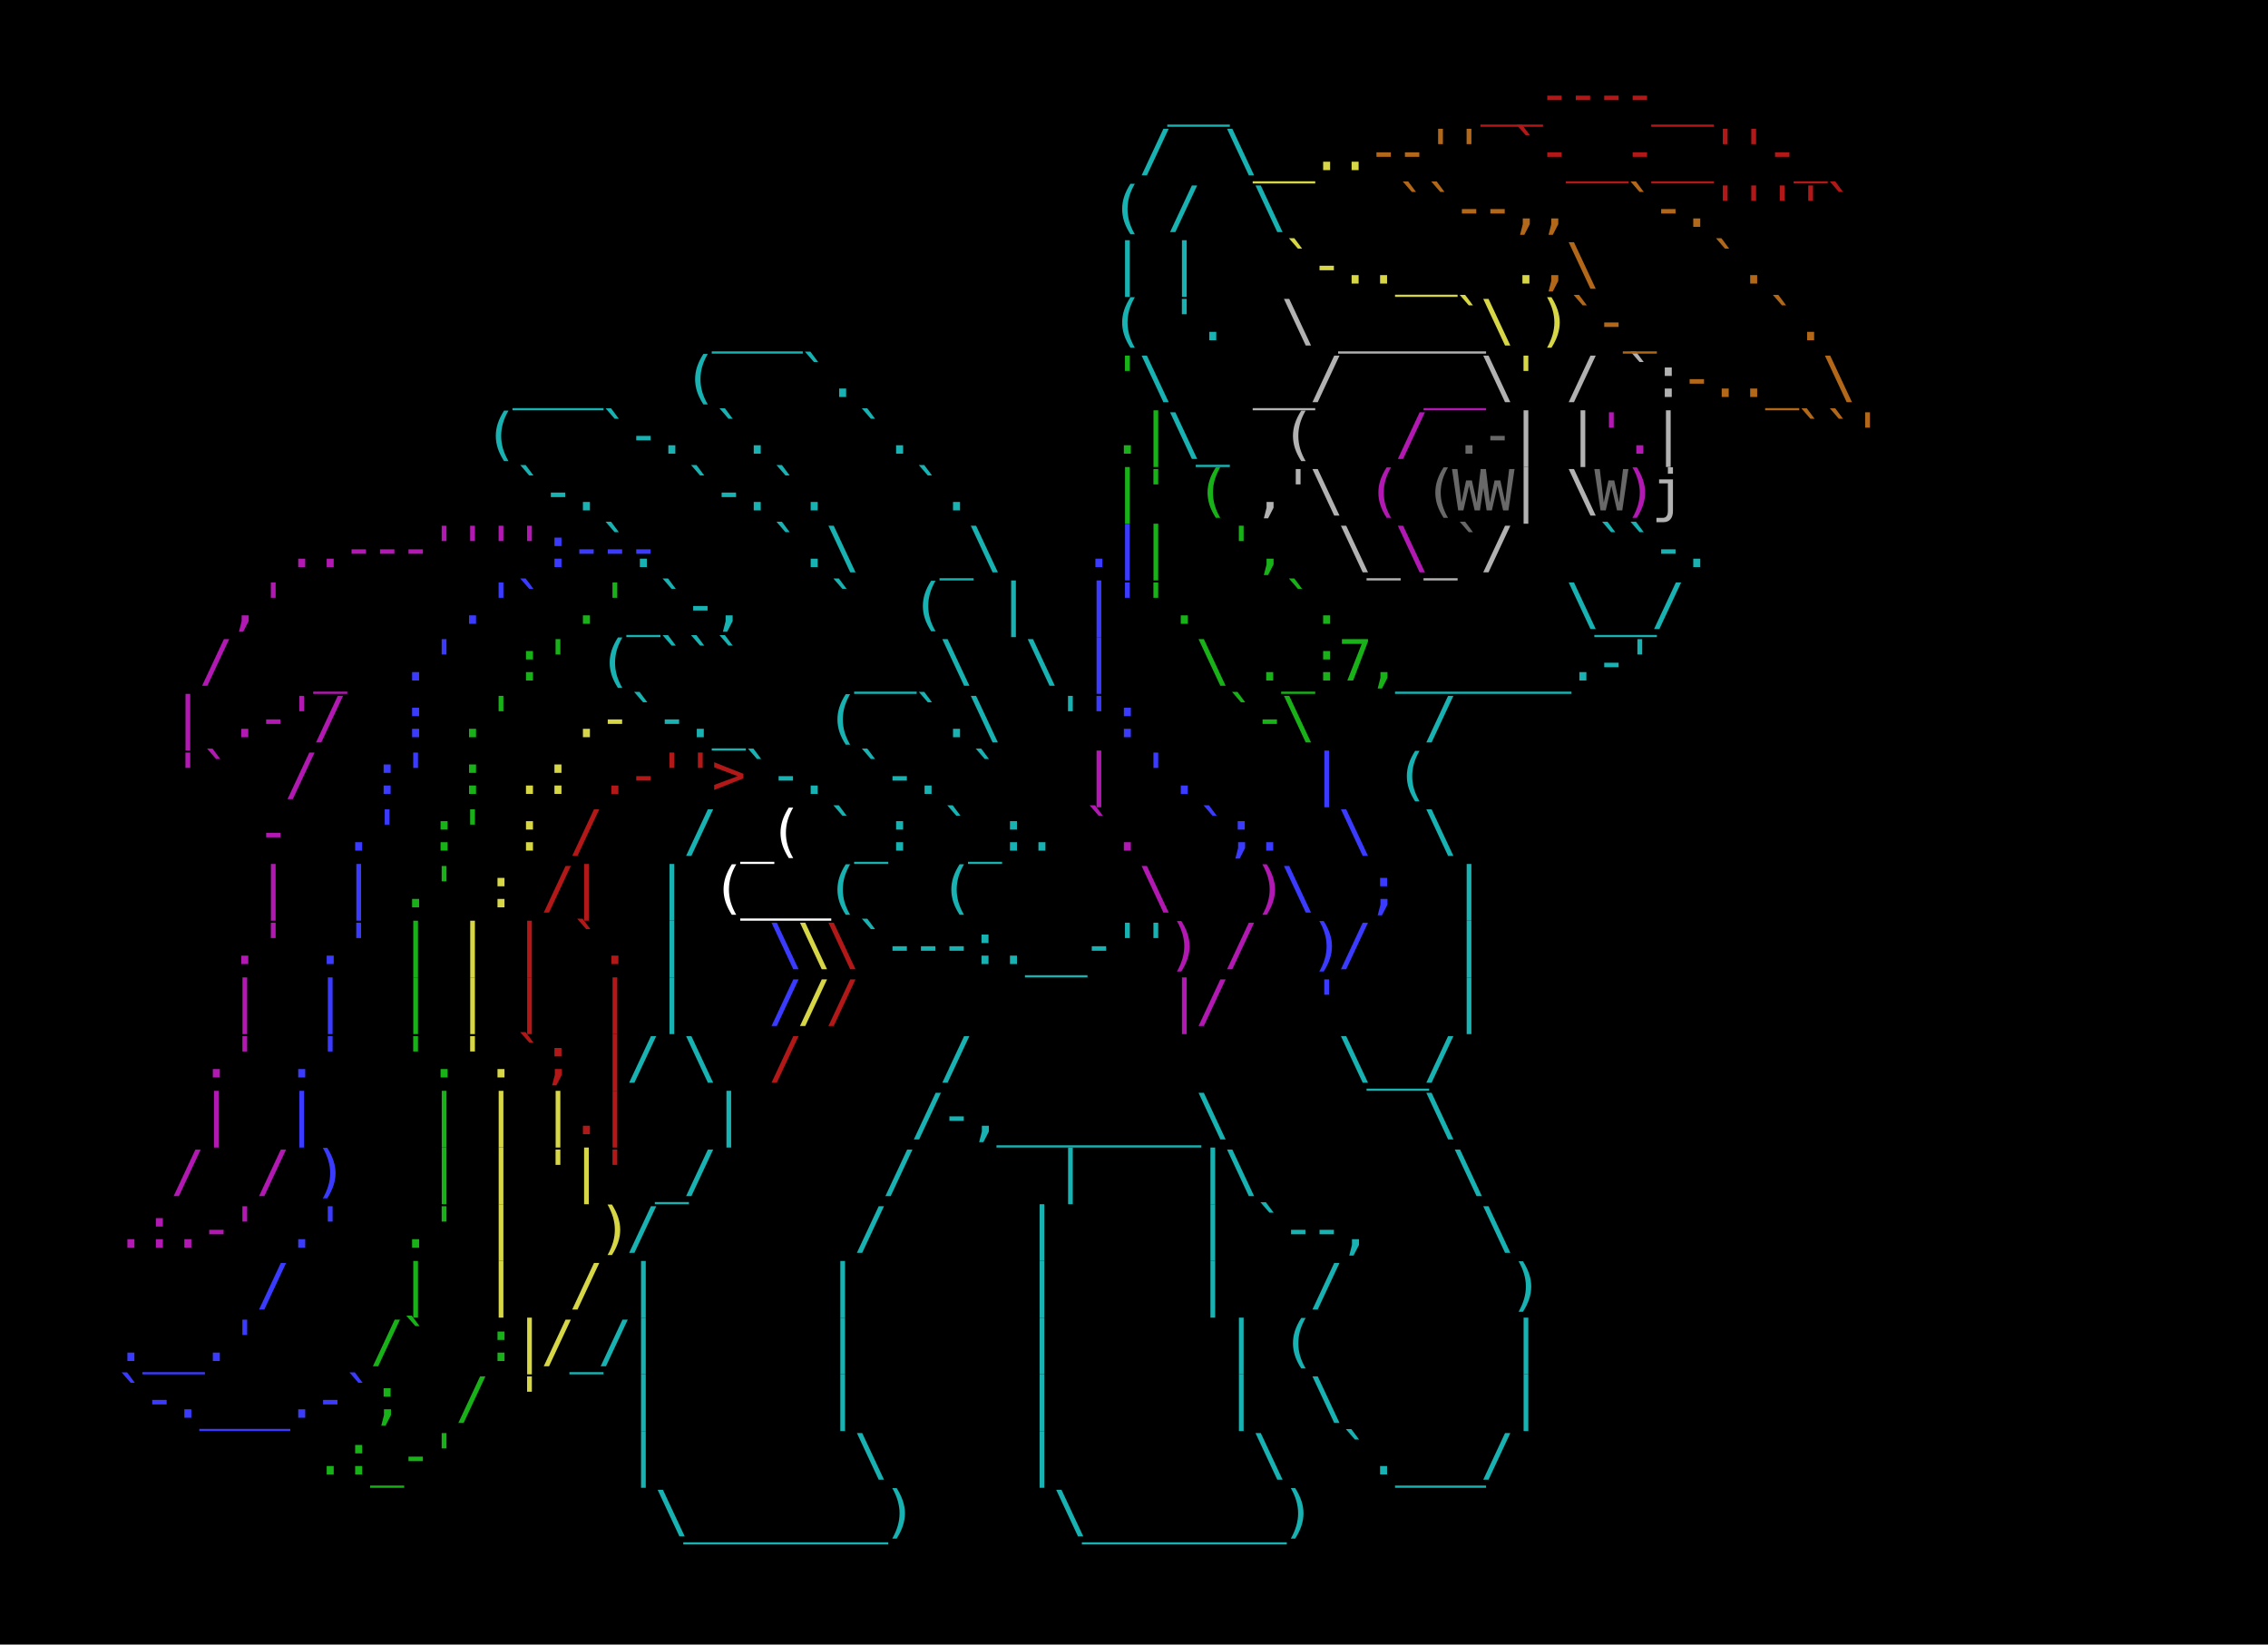
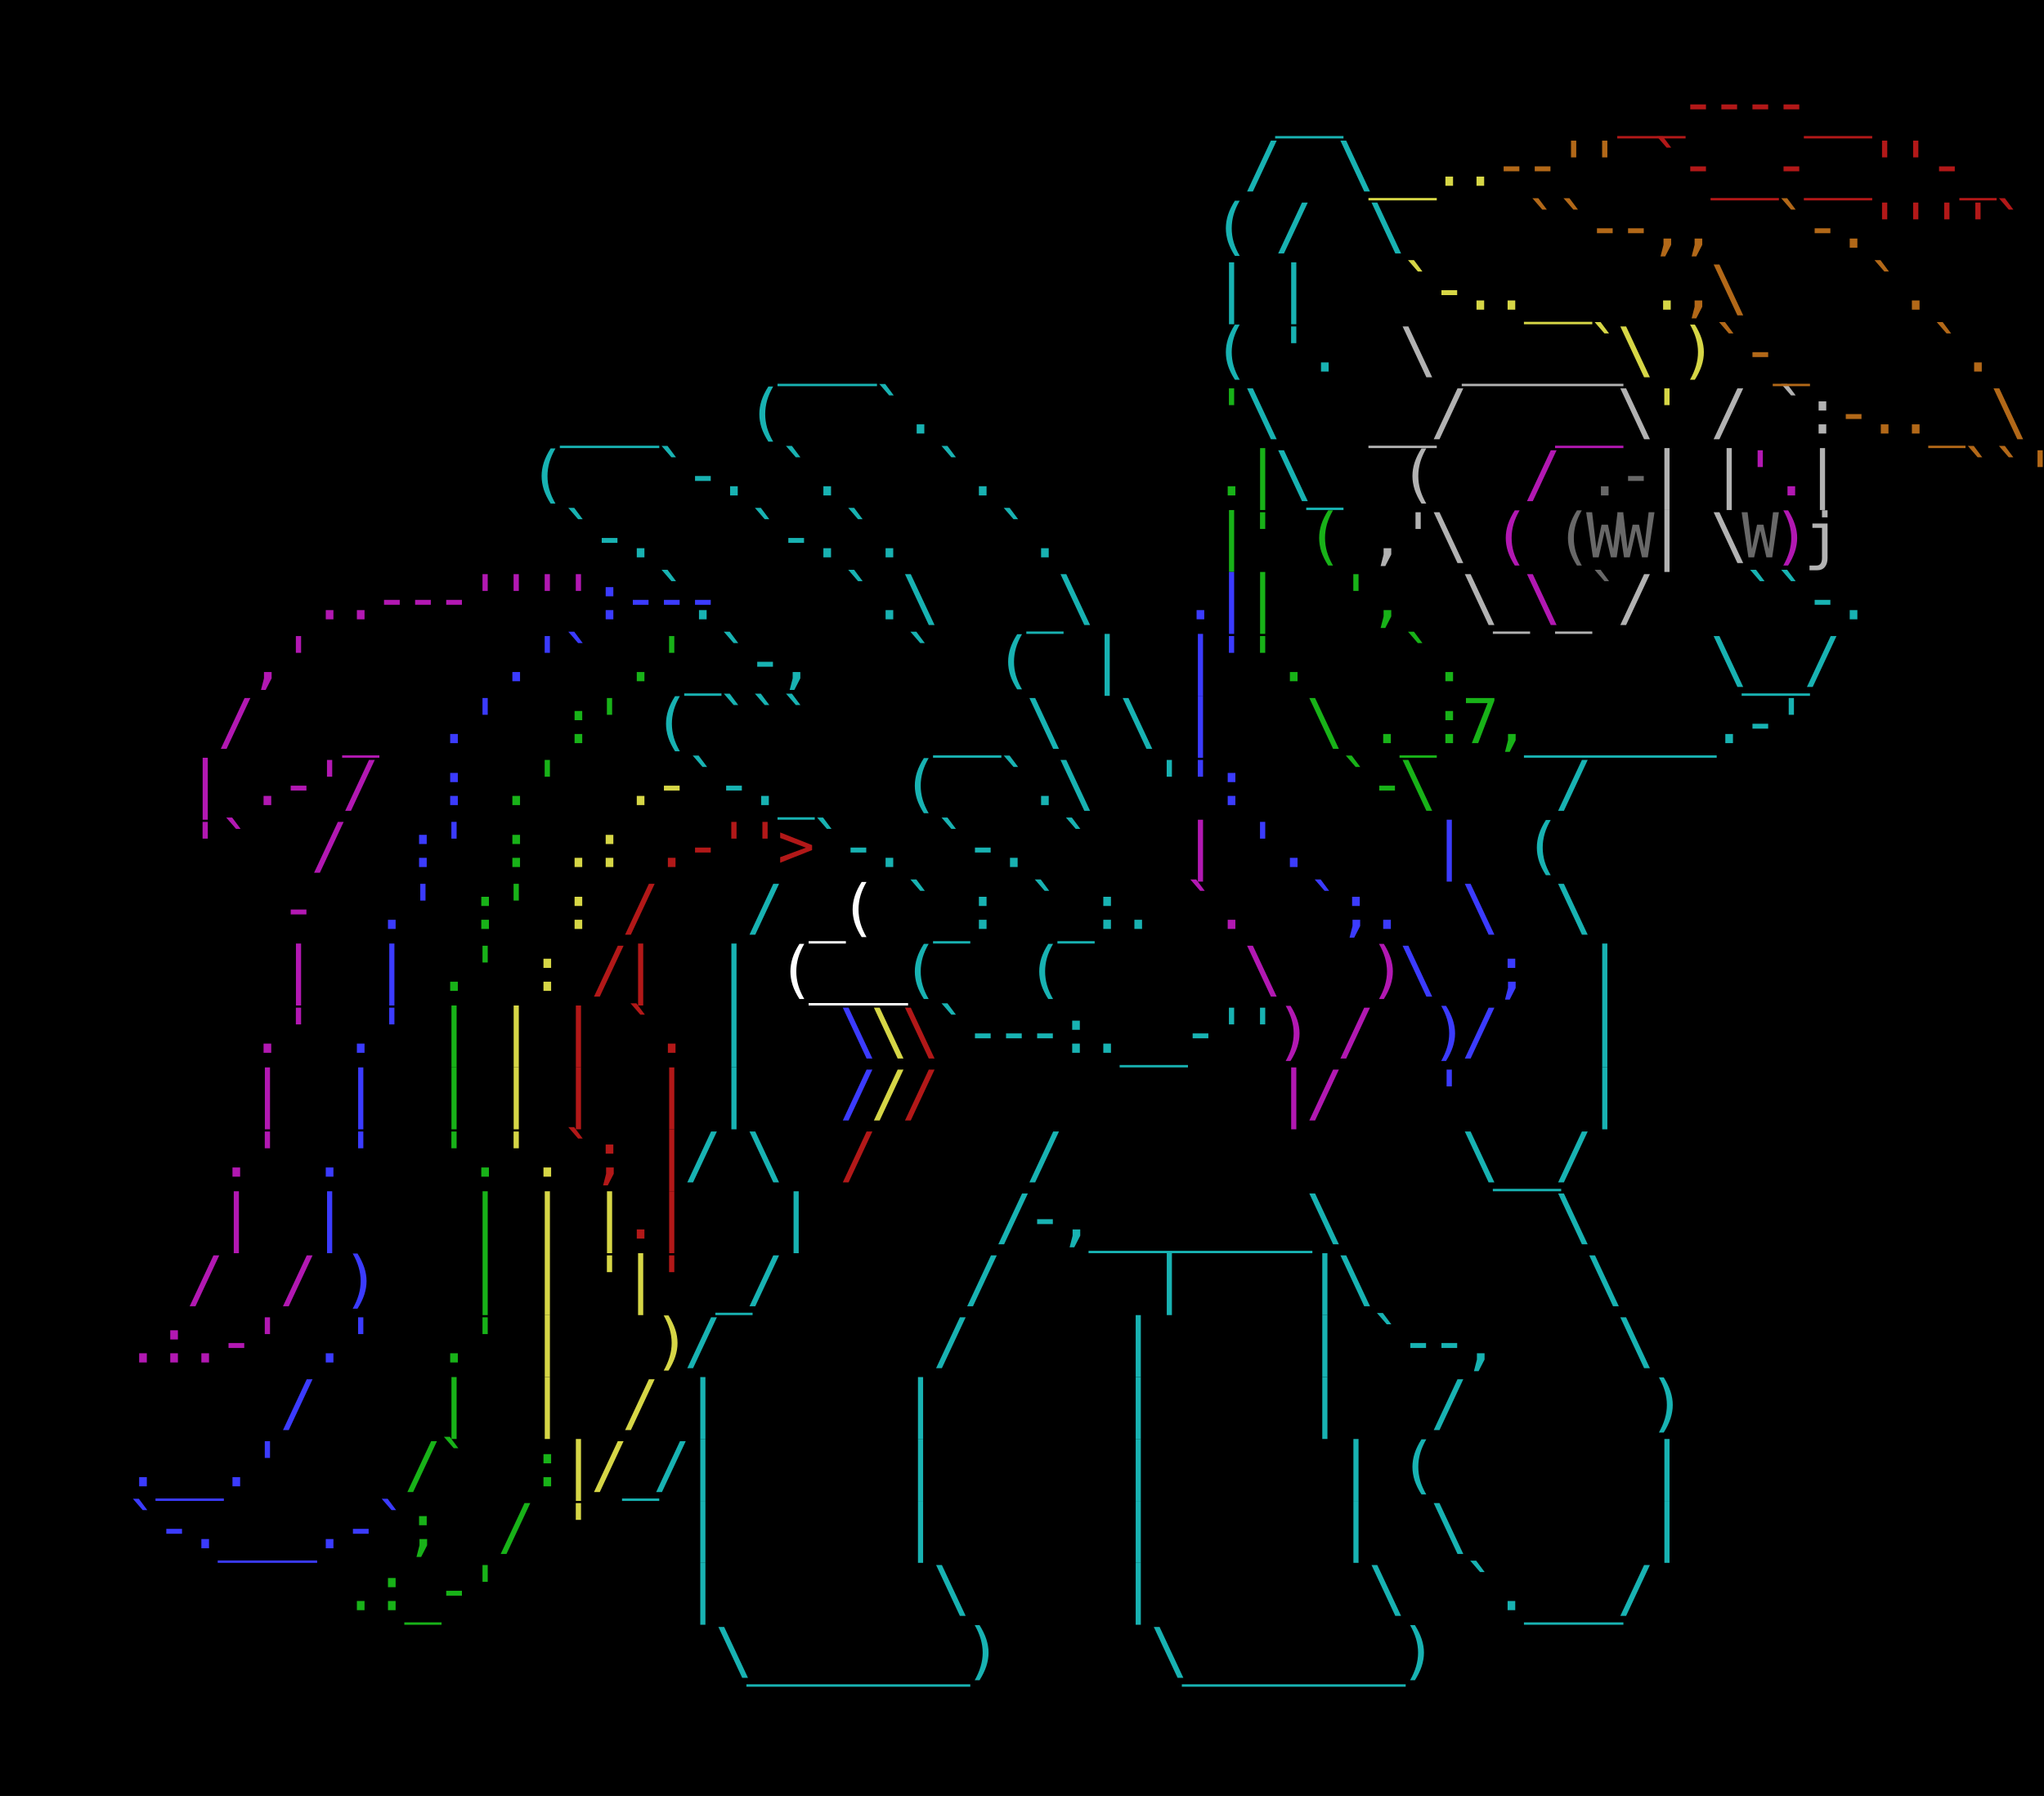
- <svg xmlns="http://www.w3.org/2000/svg" width="480.0" height="348">
-   <rect style="fill:#000000;stroke:none;" width="480.0" height="348" x="0" y="0" />
+ <svg xmlns="http://www.w3.org/2000/svg" width="396.0" height="348">
+   <rect style="fill:#000000;stroke:none;" width="396.0" height="348" x="0" y="0" />
  <text y="0" x="0" style="font-family:monospace;font-size:12px;font-weight:#b2b2b2;fill:white;fill:#686868;letter-spacing:-1.2px" xml:space="preserve">
-     <tspan x="0" y="12">                                                                                </tspan>
-     <tspan x="0" y="24">                                                                                </tspan>
-     <tspan x="0" y="36">                                                                                </tspan>
-     <tspan x="0" y="48">                                                                                </tspan>
-     <tspan x="0" y="60">                                                                                </tspan>
-     <tspan x="0" y="72">                                                                                </tspan>
-     <tspan x="0" y="84">                                                                                </tspan>
-     <tspan x="0" y="96">                                                   .-                           </tspan>
-     <tspan x="0" y="108">                                                  (WW   W                       </tspan>
-     <tspan x="0" y="120">                                                   ` </tspan>
-     <tspan x="0" y="132"> </tspan>
+     <tspan x="0" y="96">                                                   .-</tspan>
+     <tspan x="0" y="108">                                                  (WW   W</tspan>
+     <tspan x="0" y="120">                                                   `</tspan>
  </text>
  <text y="0" x="0" style="font-family:monospace;font-size:12px;font-weight:#b2b2b2;fill:white;fill:#18b2b2;letter-spacing:-1.2px" xml:space="preserve">
-     <tspan x="0" y="12">                                                                                </tspan>
-     <tspan x="0" y="24">                                         __                  </tspan>
-     <tspan x="0" y="36">                                        /  \                    </tspan>
-     <tspan x="0" y="48">                                       ( /  \                    </tspan>
-     <tspan x="0" y="60">                                       | |                       </tspan>
-     <tspan x="0" y="72">                         ___           ( '.                      </tspan>
-     <tspan x="0" y="84">                  ___   (   `.          \                        </tspan>
-     <tspan x="0" y="96">                 (   `-. `.   `.         \_                                     </tspan>
-     <tspan x="0" y="108">                  `-.   `-.`.   `.                               </tspan>
-     <tspan x="0" y="120">                     `.    `.\   _\                     ``-.      </tspan>
+     <tspan x="0" y="24">                                         __</tspan>
+     <tspan x="0" y="36">                                        /  \</tspan>
+     <tspan x="0" y="48">                                       ( /  \</tspan>
+     <tspan x="0" y="60">                                       | |</tspan>
+     <tspan x="0" y="72">                         ___           ( '.</tspan>
+     <tspan x="0" y="84">                  ___   (   `.          \</tspan>
+     <tspan x="0" y="96">                 (   `-. `.   `.         \_</tspan>
+     <tspan x="0" y="108">                  `-.   `-.`.   `.</tspan>
+     <tspan x="0" y="120">                     `.    `.\   _\                     ``-.</tspan>
    <tspan x="0" y="132">                      _`-,   `  (  |                   \__/</tspan>
-     <tspan x="0" y="144">                     ( ```    __ \  \            ______.-' </tspan>
+     <tspan x="0" y="144">                     ( ```    __ \  \            ______.-'</tspan>
    <tspan x="0" y="156">                      `-._   (  `.\  '            /</tspan>
    <tspan x="0" y="168">                          `-. `-. `              (</tspan>
-     <tspan x="0" y="180">                        /    `_: `_:.             \        </tspan>
-     <tspan x="0" y="192">                       |     (   (                 |        </tspan>
-     <tspan x="0" y="204">                       |      `---:.__-''          |       </tspan>
-     <tspan x="0" y="216">                       |                           |        </tspan>
-     <tspan x="0" y="228">                      / \        /             \__/        </tspan>
-     <tspan x="0" y="240">                         |      /-,_______\       \                </tspan>
-     <tspan x="0" y="252">                       _/      /     |    |\       \         </tspan>
-     <tspan x="0" y="264">                      /       /     |     | `--,    \        </tspan>
-     <tspan x="0" y="276">                      |      |      |     |   /      )     </tspan>
-     <tspan x="0" y="288">                    _/|      |      |      | (       |     </tspan>
-     <tspan x="0" y="300">                      |      |      |      |  \      |     </tspan>
-     <tspan x="0" y="312">                      |       \     |       \  `.___/      </tspan>
-     <tspan x="0" y="324">                       \_______)     \_______)             </tspan>
-     <tspan x="0" y="336">                                                            </tspan>
-     <tspan x="0" y="348"> </tspan>
+     <tspan x="0" y="180">                        /    `_: `_:.             \</tspan>
+     <tspan x="0" y="192">                       |     (   (                 |</tspan>
+     <tspan x="0" y="204">                       |      `---:.__-''          |</tspan>
+     <tspan x="0" y="216">                       |                           |</tspan>
+     <tspan x="0" y="228">                      / \        /             \__/</tspan>
+     <tspan x="0" y="240">                         |      /-,_______\       \</tspan>
+     <tspan x="0" y="252">                       _/      /     |    |\       \</tspan>
+     <tspan x="0" y="264">                      /       /     |     | `--,    \</tspan>
+     <tspan x="0" y="276">                      |      |      |     |   /      )</tspan>
+     <tspan x="0" y="288">                    _/|      |      |      | (       |</tspan>
+     <tspan x="0" y="300">                      |      |      |      |  \      |</tspan>
+     <tspan x="0" y="312">                      |       \     |       \  `.___/</tspan>
+     <tspan x="0" y="324">                       \_______)     \_______)</tspan>
  </text>
  <text y="0" x="0" style="font-family:monospace;font-size:12px;font-weight:#b2b2b2;fill:white;fill:#b21818;letter-spacing:-1.2px" xml:space="preserve">
-     <tspan x="0" y="12">                                                                                </tspan>
-     <tspan x="0" y="24">                                                    __----__ </tspan>
+     <tspan x="0" y="24">                                                    __----__</tspan>
    <tspan x="0" y="36">                                                     `-__-__''-_</tspan>
    <tspan x="0" y="48">                                                            ''''`</tspan>
-     <tspan x="0" y="60">                                                                 </tspan>
-     <tspan x="0" y="72">                                                                 </tspan>
-     <tspan x="0" y="84">                                                                 </tspan>
-     <tspan x="0" y="96">                                                                                </tspan>
-     <tspan x="0" y="108">                                       </tspan>
-     <tspan x="0" y="120">       </tspan>
-     <tspan x="0" y="132">   </tspan>
-     <tspan x="0" y="144">      </tspan>
-     <tspan x="0" y="156">      </tspan>
-     <tspan x="0" y="168">                     .-''&gt; </tspan>
-     <tspan x="0" y="180">                    /    </tspan>
-     <tspan x="0" y="192">                   /|                 </tspan>
-     <tspan x="0" y="204">                  | `.       \         </tspan>
-     <tspan x="0" y="216">                  |  |       /       </tspan>
-     <tspan x="0" y="228">                  `; |     /         </tspan>
-     <tspan x="0" y="240">                    .|                 </tspan>
-     <tspan x="0" y="252">                     ' </tspan>
-     <tspan x="0" y="264">                                                            </tspan>
-     <tspan x="0" y="276"> </tspan>
+     <tspan x="0" y="168">                     .-''&gt;</tspan>
+     <tspan x="0" y="180">                    /</tspan>
+     <tspan x="0" y="192">                   /|</tspan>
+     <tspan x="0" y="204">                  | `.       \</tspan>
+     <tspan x="0" y="216">                  |  |       /</tspan>
+     <tspan x="0" y="228">                  `; |     /</tspan>
+     <tspan x="0" y="240">                    .|</tspan>
+     <tspan x="0" y="252">                     '</tspan>
  </text>
  <text y="0" x="0" style="font-family:monospace;font-size:12px;font-weight:#b2b2b2;fill:white;fill:#b218b2;letter-spacing:-1.2px" xml:space="preserve">
-     <tspan x="0" y="12">                                                                                </tspan>
-     <tspan x="0" y="24">                                                                  </tspan>
-     <tspan x="0" y="36">                                                                  </tspan>
-     <tspan x="0" y="48">                                                                 </tspan>
-     <tspan x="0" y="60">                                                                 </tspan>
-     <tspan x="0" y="72">                                                                 </tspan>
-     <tspan x="0" y="84">                                                  __                 </tspan>
-     <tspan x="0" y="96">                                                 /      '.                      </tspan>
-     <tspan x="0" y="108">                                                (        )       </tspan>
-     <tspan x="0" y="120">          ..---''''                              \                 </tspan>
-     <tspan x="0" y="132">        ,'                                                 </tspan>
-     <tspan x="0" y="144">       /   _                                               </tspan>
-     <tspan x="0" y="156">      | .-'/                                       </tspan>
-     <tspan x="0" y="168">      '`  /                           |           </tspan>
-     <tspan x="0" y="180">         -                            `.                   </tspan>
-     <tspan x="0" y="192">         |                              \   )               </tspan>
-     <tspan x="0" y="204">        .'                               ) /               </tspan>
-     <tspan x="0" y="216">        |                                |/                 </tspan>
-     <tspan x="0" y="228">       .'                          </tspan>
-     <tspan x="0" y="240">       |                                   </tspan>
-     <tspan x="0" y="252">      /  /                </tspan>
-     <tspan x="0" y="264">    .:.-' </tspan>
-     <tspan x="0" y="276"> </tspan>
+     <tspan x="0" y="84">                                                  __</tspan>
+     <tspan x="0" y="96">                                                 /      '.</tspan>
+     <tspan x="0" y="108">                                                (        )</tspan>
+     <tspan x="0" y="120">          ..---''''                              \</tspan>
+     <tspan x="0" y="132">        ,'</tspan>
+     <tspan x="0" y="144">       /   _</tspan>
+     <tspan x="0" y="156">      | .-'/</tspan>
+     <tspan x="0" y="168">      '`  /                           |</tspan>
+     <tspan x="0" y="180">         -                            `.</tspan>
+     <tspan x="0" y="192">         |                              \   )</tspan>
+     <tspan x="0" y="204">        .'                               ) /</tspan>
+     <tspan x="0" y="216">        |                                |/</tspan>
+     <tspan x="0" y="228">       .'</tspan>
+     <tspan x="0" y="240">       |</tspan>
+     <tspan x="0" y="252">      /  /</tspan>
+     <tspan x="0" y="264">    .:.-'</tspan>
  </text>
  <text y="0" x="0" style="font-family:monospace;font-size:12px;font-weight:#b2b2b2;fill:white;fill:#b2b2b2;letter-spacing:-1.2px" xml:space="preserve">
-     <tspan x="0" y="12">                                                                                </tspan>
-     <tspan x="0" y="24">                                                                                </tspan>
-     <tspan x="0" y="36">                                                                                </tspan>
-     <tspan x="0" y="48">                                                                                </tspan>
-     <tspan x="0" y="60">                                                                                </tspan>
-     <tspan x="0" y="72">                                             \ _____              </tspan>
-     <tspan x="0" y="84">                                            __/     \  / `:      </tspan>
-     <tspan x="0" y="96">                                             (       | |  |                     </tspan>
-     <tspan x="0" y="108">                                            ,'\      | \  j                     </tspan>
-     <tspan x="0" y="120">                                               \_ _ /              </tspan>
+     <tspan x="0" y="72">                                             \ _____</tspan>
+     <tspan x="0" y="84">                                            __/     \  / `:</tspan>
+     <tspan x="0" y="96">                                             (       | |  |</tspan>
+     <tspan x="0" y="108">                                            ,'\      | \  j</tspan>
+     <tspan x="0" y="120">                                               \_ _ /</tspan>
  </text>
  <text y="0" x="0" style="font-family:monospace;font-size:12px;font-weight:#b2b2b2;fill:white;fill:#b26818;letter-spacing:-1.2px" xml:space="preserve">
-     <tspan x="0" y="12">                                                                                </tspan>
-     <tspan x="0" y="24">                                                             </tspan>
-     <tspan x="0" y="36">                                                --''             </tspan>
-     <tspan x="0" y="48">                                                 ``--,,  `-.     </tspan>
-     <tspan x="0" y="60">                                                      ,\    `.   </tspan>
-     <tspan x="0" y="72">                                                       `-_    `. </tspan>
+     <tspan x="0" y="36">                                                --''</tspan>
+     <tspan x="0" y="48">                                                 ``--,,  `-.</tspan>
+     <tspan x="0" y="60">                                                      ,\    `.</tspan>
+     <tspan x="0" y="72">                                                       `-_    `.</tspan>
    <tspan x="0" y="84">                                                           -.._ \</tspan>
-     <tspan x="0" y="96">                                                               ``'              </tspan>
-     <tspan x="0" y="108">   </tspan>
+     <tspan x="0" y="96">                                                               ``'</tspan>
  </text>
  <text y="0" x="0" style="font-family:monospace;font-size:12px;font-weight:#b2b2b2;fill:white;fill:#ffffff;letter-spacing:-1.2px" xml:space="preserve">
-     <tspan x="0" y="180">                          _( </tspan>
+     <tspan x="0" y="180">                          _(</tspan>
    <tspan x="0" y="192">                         (___</tspan>
  </text>
  <text y="0" x="0" style="font-family:monospace;font-size:12px;font-weight:#b2b2b2;fill:white;fill:#18b218;letter-spacing:-1.2px" xml:space="preserve">
-     <tspan x="0" y="12">                                                                                </tspan>
-     <tspan x="0" y="24">                                                                                </tspan>
-     <tspan x="0" y="36">                                                                                </tspan>
-     <tspan x="0" y="48">                                                                                </tspan>
-     <tspan x="0" y="60">                                                                                </tspan>
-     <tspan x="0" y="72">                                                                                </tspan>
-     <tspan x="0" y="84">                                       '                           </tspan>
-     <tspan x="0" y="96">                                       .|                                       </tspan>
-     <tspan x="0" y="108">                                       |' (                      </tspan>
+     <tspan x="0" y="84">                                       '</tspan>
+     <tspan x="0" y="96">                                       .|</tspan>
+     <tspan x="0" y="108">                                       |' (</tspan>
    <tspan x="0" y="120">                                        |  ',</tspan>
    <tspan x="0" y="132">                    .'                  '.   `.</tspan>
    <tspan x="0" y="144">                  :'                      \ ._:7,</tspan>
-     <tspan x="0" y="156">                .'                         `-\     </tspan>
-     <tspan x="0" y="168">                :          </tspan>
-     <tspan x="0" y="180">               :'               </tspan>
-     <tspan x="0" y="192">              .'         </tspan>
-     <tspan x="0" y="204">              |       </tspan>
-     <tspan x="0" y="216">              |          </tspan>
-     <tspan x="0" y="228">              '.         </tspan>
-     <tspan x="0" y="240">               |                 </tspan>
-     <tspan x="0" y="252">               |         </tspan>
-     <tspan x="0" y="264">              .'         </tspan>
-     <tspan x="0" y="276">              |        </tspan>
-     <tspan x="0" y="288">             /`  :     </tspan>
-     <tspan x="0" y="300">             ;  /        </tspan>
-     <tspan x="0" y="312">           .:_-'       </tspan>
-     <tspan x="0" y="324">                           </tspan>
-     <tspan x="0" y="336">                                                            </tspan>
-     <tspan x="0" y="348"> </tspan>
+     <tspan x="0" y="156">                .'                         `-\</tspan>
+     <tspan x="0" y="168">                :</tspan>
+     <tspan x="0" y="180">               :'</tspan>
+     <tspan x="0" y="192">              .'</tspan>
+     <tspan x="0" y="204">              |</tspan>
+     <tspan x="0" y="216">              |</tspan>
+     <tspan x="0" y="228">              '.</tspan>
+     <tspan x="0" y="240">               |</tspan>
+     <tspan x="0" y="252">               |</tspan>
+     <tspan x="0" y="264">              .'</tspan>
+     <tspan x="0" y="276">              |</tspan>
+     <tspan x="0" y="288">             /`  :</tspan>
+     <tspan x="0" y="300">             ;  /</tspan>
+     <tspan x="0" y="312">           .:_-'</tspan>
  </text>
  <text y="0" x="0" style="font-family:monospace;font-size:12px;font-weight:#b2b2b2;fill:white;fill:#d6d646;letter-spacing:-1.2px" xml:space="preserve">
-     <tspan x="0" y="12">                                                                                </tspan>
-     <tspan x="0" y="24">                                                                </tspan>
-     <tspan x="0" y="36">                                            __..                 </tspan>
-     <tspan x="0" y="48">                                             </tspan>
-     <tspan x="0" y="60">                                             `-..__  .           </tspan>
-     <tspan x="0" y="72">                                                   `\ )          </tspan>
-     <tspan x="0" y="84">                                                     '           </tspan>
-     <tspan x="0" y="96">                                                            </tspan>
-     <tspan x="0" y="108">                                        </tspan>
-     <tspan x="0" y="120">                                           </tspan>
-     <tspan x="0" y="132">                            </tspan>
-     <tspan x="0" y="156">                    .- </tspan>
+     <tspan x="0" y="36">                                            __..</tspan>
+     <tspan x="0" y="60">                                             `-..__  .</tspan>
+     <tspan x="0" y="72">                                                   `\ )</tspan>
+     <tspan x="0" y="84">                                                     '</tspan>
+     <tspan x="0" y="156">                    .-</tspan>
    <tspan x="0" y="168">                  .:</tspan>
-     <tspan x="0" y="180">                  :            </tspan>
-     <tspan x="0" y="192">                 :            </tspan>
-     <tspan x="0" y="204">                |           \       </tspan>
-     <tspan x="0" y="216">                |           /          </tspan>
-     <tspan x="0" y="228">                '.                  </tspan>
-     <tspan x="0" y="240">                 | |                  </tspan>
-     <tspan x="0" y="252">                 | '|          </tspan>
-     <tspan x="0" y="264">                 |   )       </tspan>
-     <tspan x="0" y="276">                 |  /    </tspan>
-     <tspan x="0" y="288">                  |/   </tspan>
-     <tspan x="0" y="300">                  '     </tspan>
-     <tspan x="0" y="312">                        </tspan>
-     <tspan x="0" y="324">                               </tspan>
-     <tspan x="0" y="336">                                                            </tspan>
-     <tspan x="0" y="348"> </tspan>
+     <tspan x="0" y="180">                  :</tspan>
+     <tspan x="0" y="192">                 :</tspan>
+     <tspan x="0" y="204">                |           \</tspan>
+     <tspan x="0" y="216">                |           /</tspan>
+     <tspan x="0" y="228">                '.</tspan>
+     <tspan x="0" y="240">                 | |</tspan>
+     <tspan x="0" y="252">                 | '|</tspan>
+     <tspan x="0" y="264">                 |   )</tspan>
+     <tspan x="0" y="276">                 |  /</tspan>
+     <tspan x="0" y="288">                  |/</tspan>
+     <tspan x="0" y="300">                  '</tspan>
  </text>
  <text y="0" x="0" style="font-family:monospace;font-size:12px;font-weight:#b2b2b2;fill:white;fill:#3b3bff;letter-spacing:-1.2px" xml:space="preserve">
-     <tspan x="0" y="12">                                                                                </tspan>
-     <tspan x="0" y="24">                                                                   </tspan>
-     <tspan x="0" y="36">                                                                   </tspan>
-     <tspan x="0" y="48">                                                                   </tspan>
-     <tspan x="0" y="60">                                                                   </tspan>
-     <tspan x="0" y="72">                                                                   </tspan>
-     <tspan x="0" y="84">                                                                   </tspan>
-     <tspan x="0" y="96">                                                     </tspan>
-     <tspan x="0" y="108">                                        </tspan>
    <tspan x="0" y="120">                   :---               .|</tspan>
    <tspan x="0" y="132">                .'`                   |'</tspan>
-     <tspan x="0" y="144">              .'                      | </tspan>
-     <tspan x="0" y="156">              :                       ':           </tspan>
-     <tspan x="0" y="168">             :'                         '.    |    </tspan>
-     <tspan x="0" y="180">            .'                            `;.  \           </tspan>
-     <tspan x="0" y="192">            |                                \  ;           </tspan>
-     <tspan x="0" y="204">           .'              \                  )/           </tspan>
-     <tspan x="0" y="216">           |               /                  '             </tspan>
-     <tspan x="0" y="228">          .'           </tspan>
-     <tspan x="0" y="240">          |                    </tspan>
-     <tspan x="0" y="252">           )             </tspan>
-     <tspan x="0" y="264">          .'          </tspan>
-     <tspan x="0" y="276">         /          </tspan>
-     <tspan x="0" y="288">    .__.'        </tspan>
+     <tspan x="0" y="144">              .'                      |</tspan>
+     <tspan x="0" y="156">              :                       ':</tspan>
+     <tspan x="0" y="168">             :'                         '.    |</tspan>
+     <tspan x="0" y="180">            .'                            `;.  \</tspan>
+     <tspan x="0" y="192">            |                                \  ;</tspan>
+     <tspan x="0" y="204">           .'              \                  )/</tspan>
+     <tspan x="0" y="216">           |               /                  '</tspan>
+     <tspan x="0" y="228">          .'</tspan>
+     <tspan x="0" y="240">          |</tspan>
+     <tspan x="0" y="252">           )</tspan>
+     <tspan x="0" y="264">          .'</tspan>
+     <tspan x="0" y="276">         /</tspan>
+     <tspan x="0" y="288">    .__.'</tspan>
    <tspan x="0" y="300">    `-.___.-`</tspan>
-     <tspan x="0" y="312"> </tspan>
  </text>
</svg>
